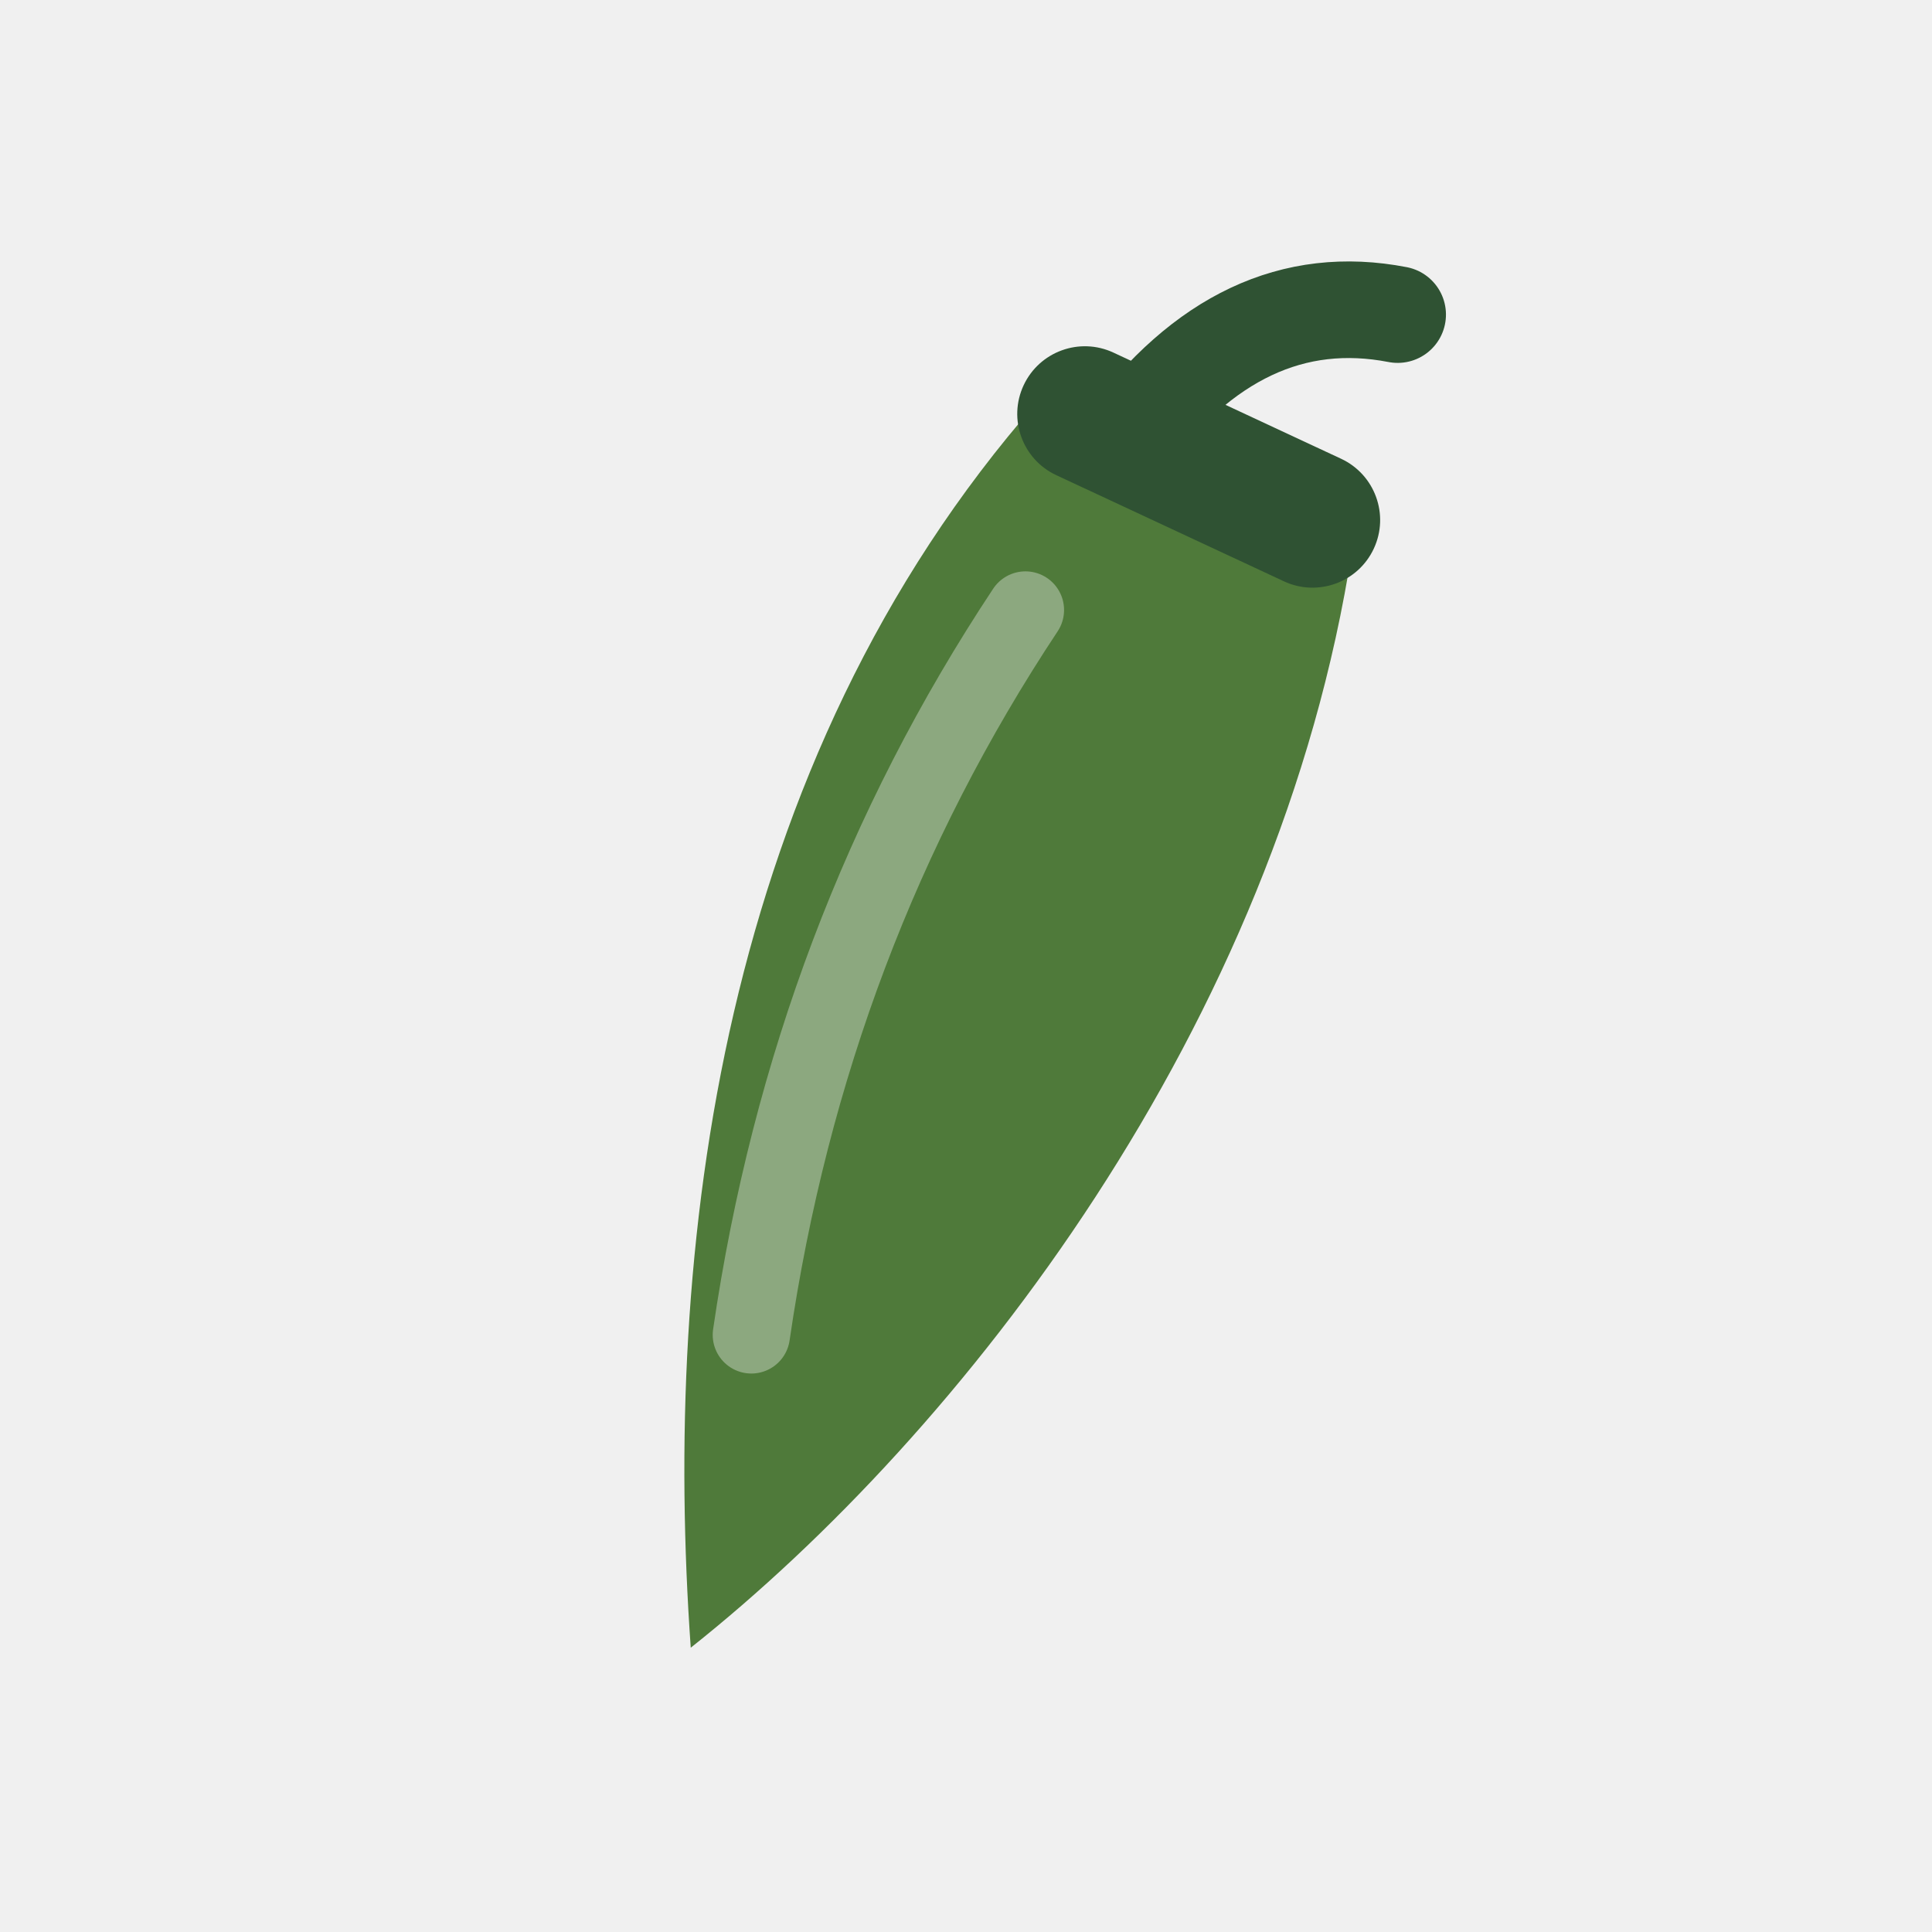
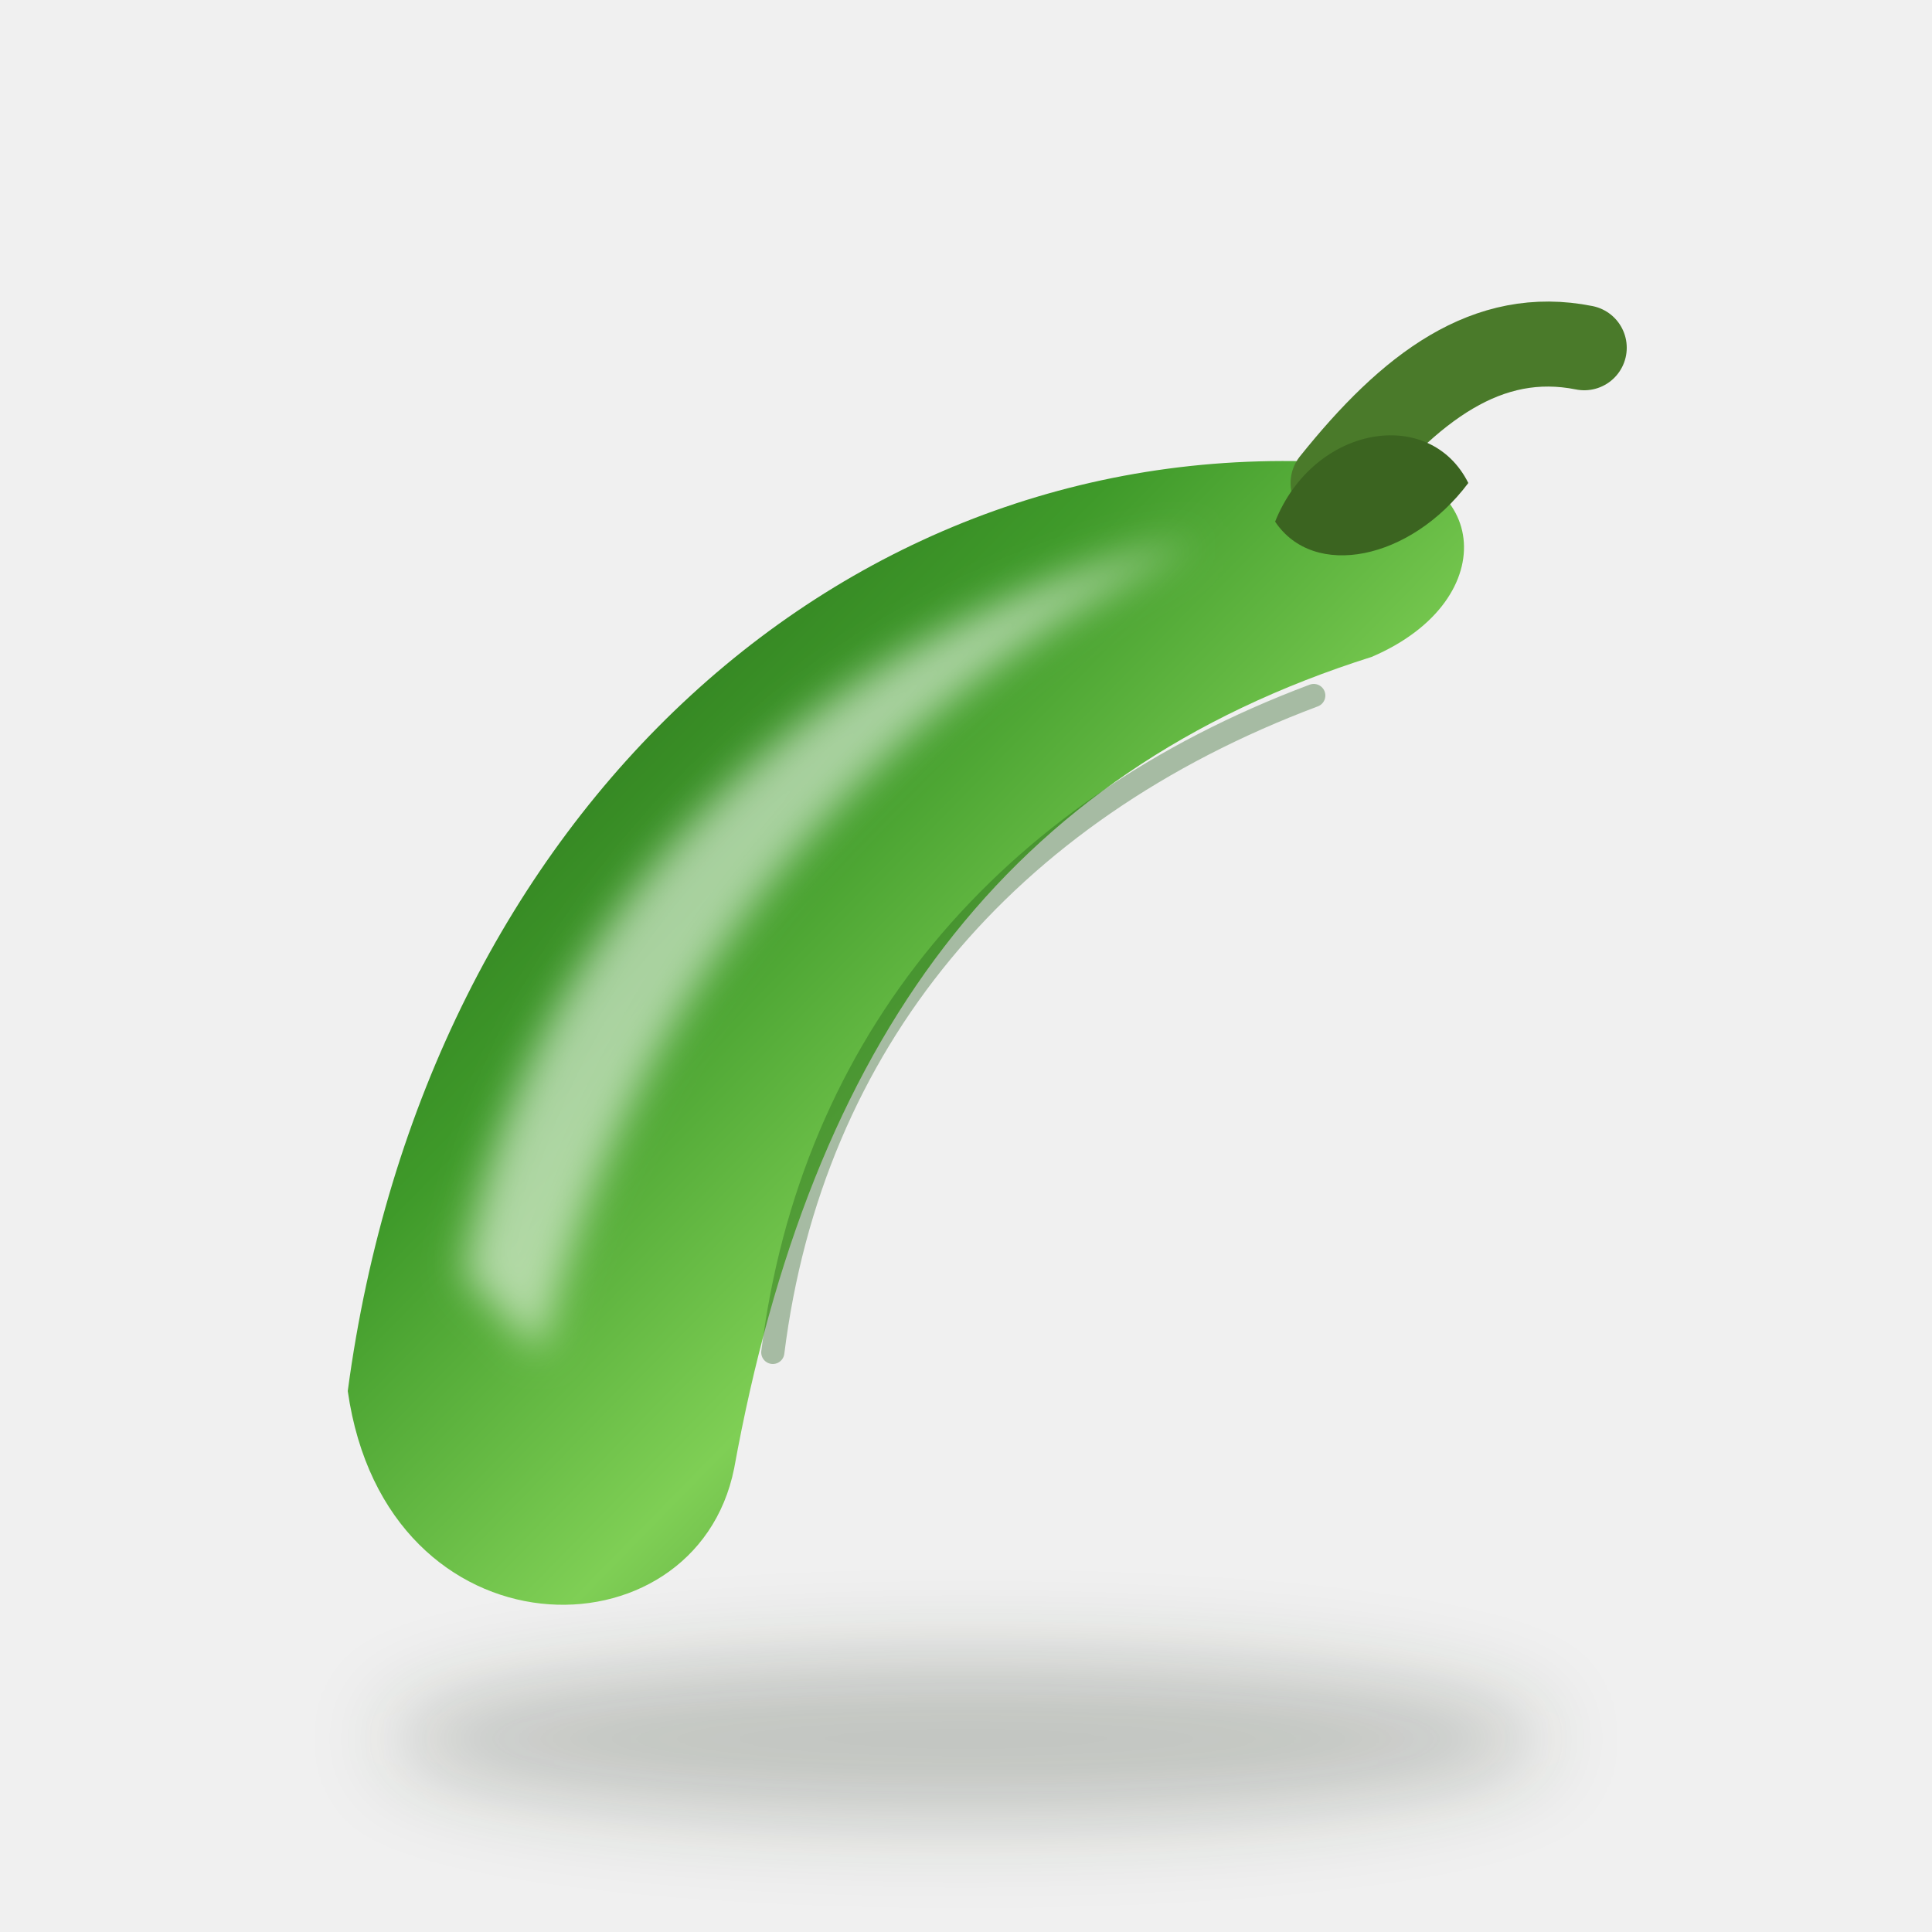
<svg xmlns="http://www.w3.org/2000/svg" viewBox="0 0 100 100">
-   <g transform="rotate(25 50 50)">
-     <path d="M41 22 C 34 46, 42 70, 52 88 C 60 72, 66 46, 59 22 Z" fill="#4f7a3a" />
-     <path d="M46 22 q 2 -10 10 -12" stroke="#2f5233" stroke-width="5" fill="none" stroke-linecap="round" />
-     <rect x="40" y="18" width="20" height="7" rx="3.5" fill="#2f5233" />
-     <path d="M45 32 q -3 20 3 40" stroke="#fff" stroke-opacity=".35" stroke-width="4" fill="none" stroke-linecap="round" />
+   <defs>
+     <filter id="b2" x="-30%" y="-60%" width="160%" height="220%">
+       <feGaussianBlur stdDeviation="2.2" />
+     </filter>
+     <filter id="b1" x="-30%" y="-30%" width="160%" height="160%">
+       <feGaussianBlur stdDeviation="1" />
+     </filter>
+     <linearGradient id="pp1" x1="0" y1="0" x2="1" y2="1">
+       <stop offset="0" stop-color="#1f5a14" />
+       <stop offset="0.35" stop-color="#3f9a2a" />
+       <stop offset="0.6" stop-color="#7fcf55" />
+       <stop offset="1" stop-color="#1f5a14" />
+     </linearGradient>
+   </defs>
+   <ellipse cx="50" cy="90" rx="30" ry="4.2" fill="#1b2a14" opacity="0.22" filter="url(#b2)" />
+   <g>
+     <path d="M18 72 C22 42 44 22 70 24 C77 24 78 31 71 34 C52 40 42 54 38 76 C36 86 20 86 18 72Z" fill="url(#pp1)" />
+     <path d="M40 70 C42 54 52 42 68 36" stroke="#1f5a14" stroke-opacity=".35" stroke-width="1.2" fill="none" stroke-linecap="round" />
+     <path d="M24 66 C27 48 42 32 62 28 C46 36 33 50 28 70Z" fill="#fff" opacity="0.55" filter="url(#b1)" />
+     <path d="M69 25 C73 20 77 17 82 18" stroke="#4a7a2a" stroke-width="4.4" fill="none" stroke-linecap="round" />
+     <path d="M66 27 C68 22 74 21 76 25 C73 29 68 30 66 27Z" fill="#3b6420" />
  </g>
</svg>
